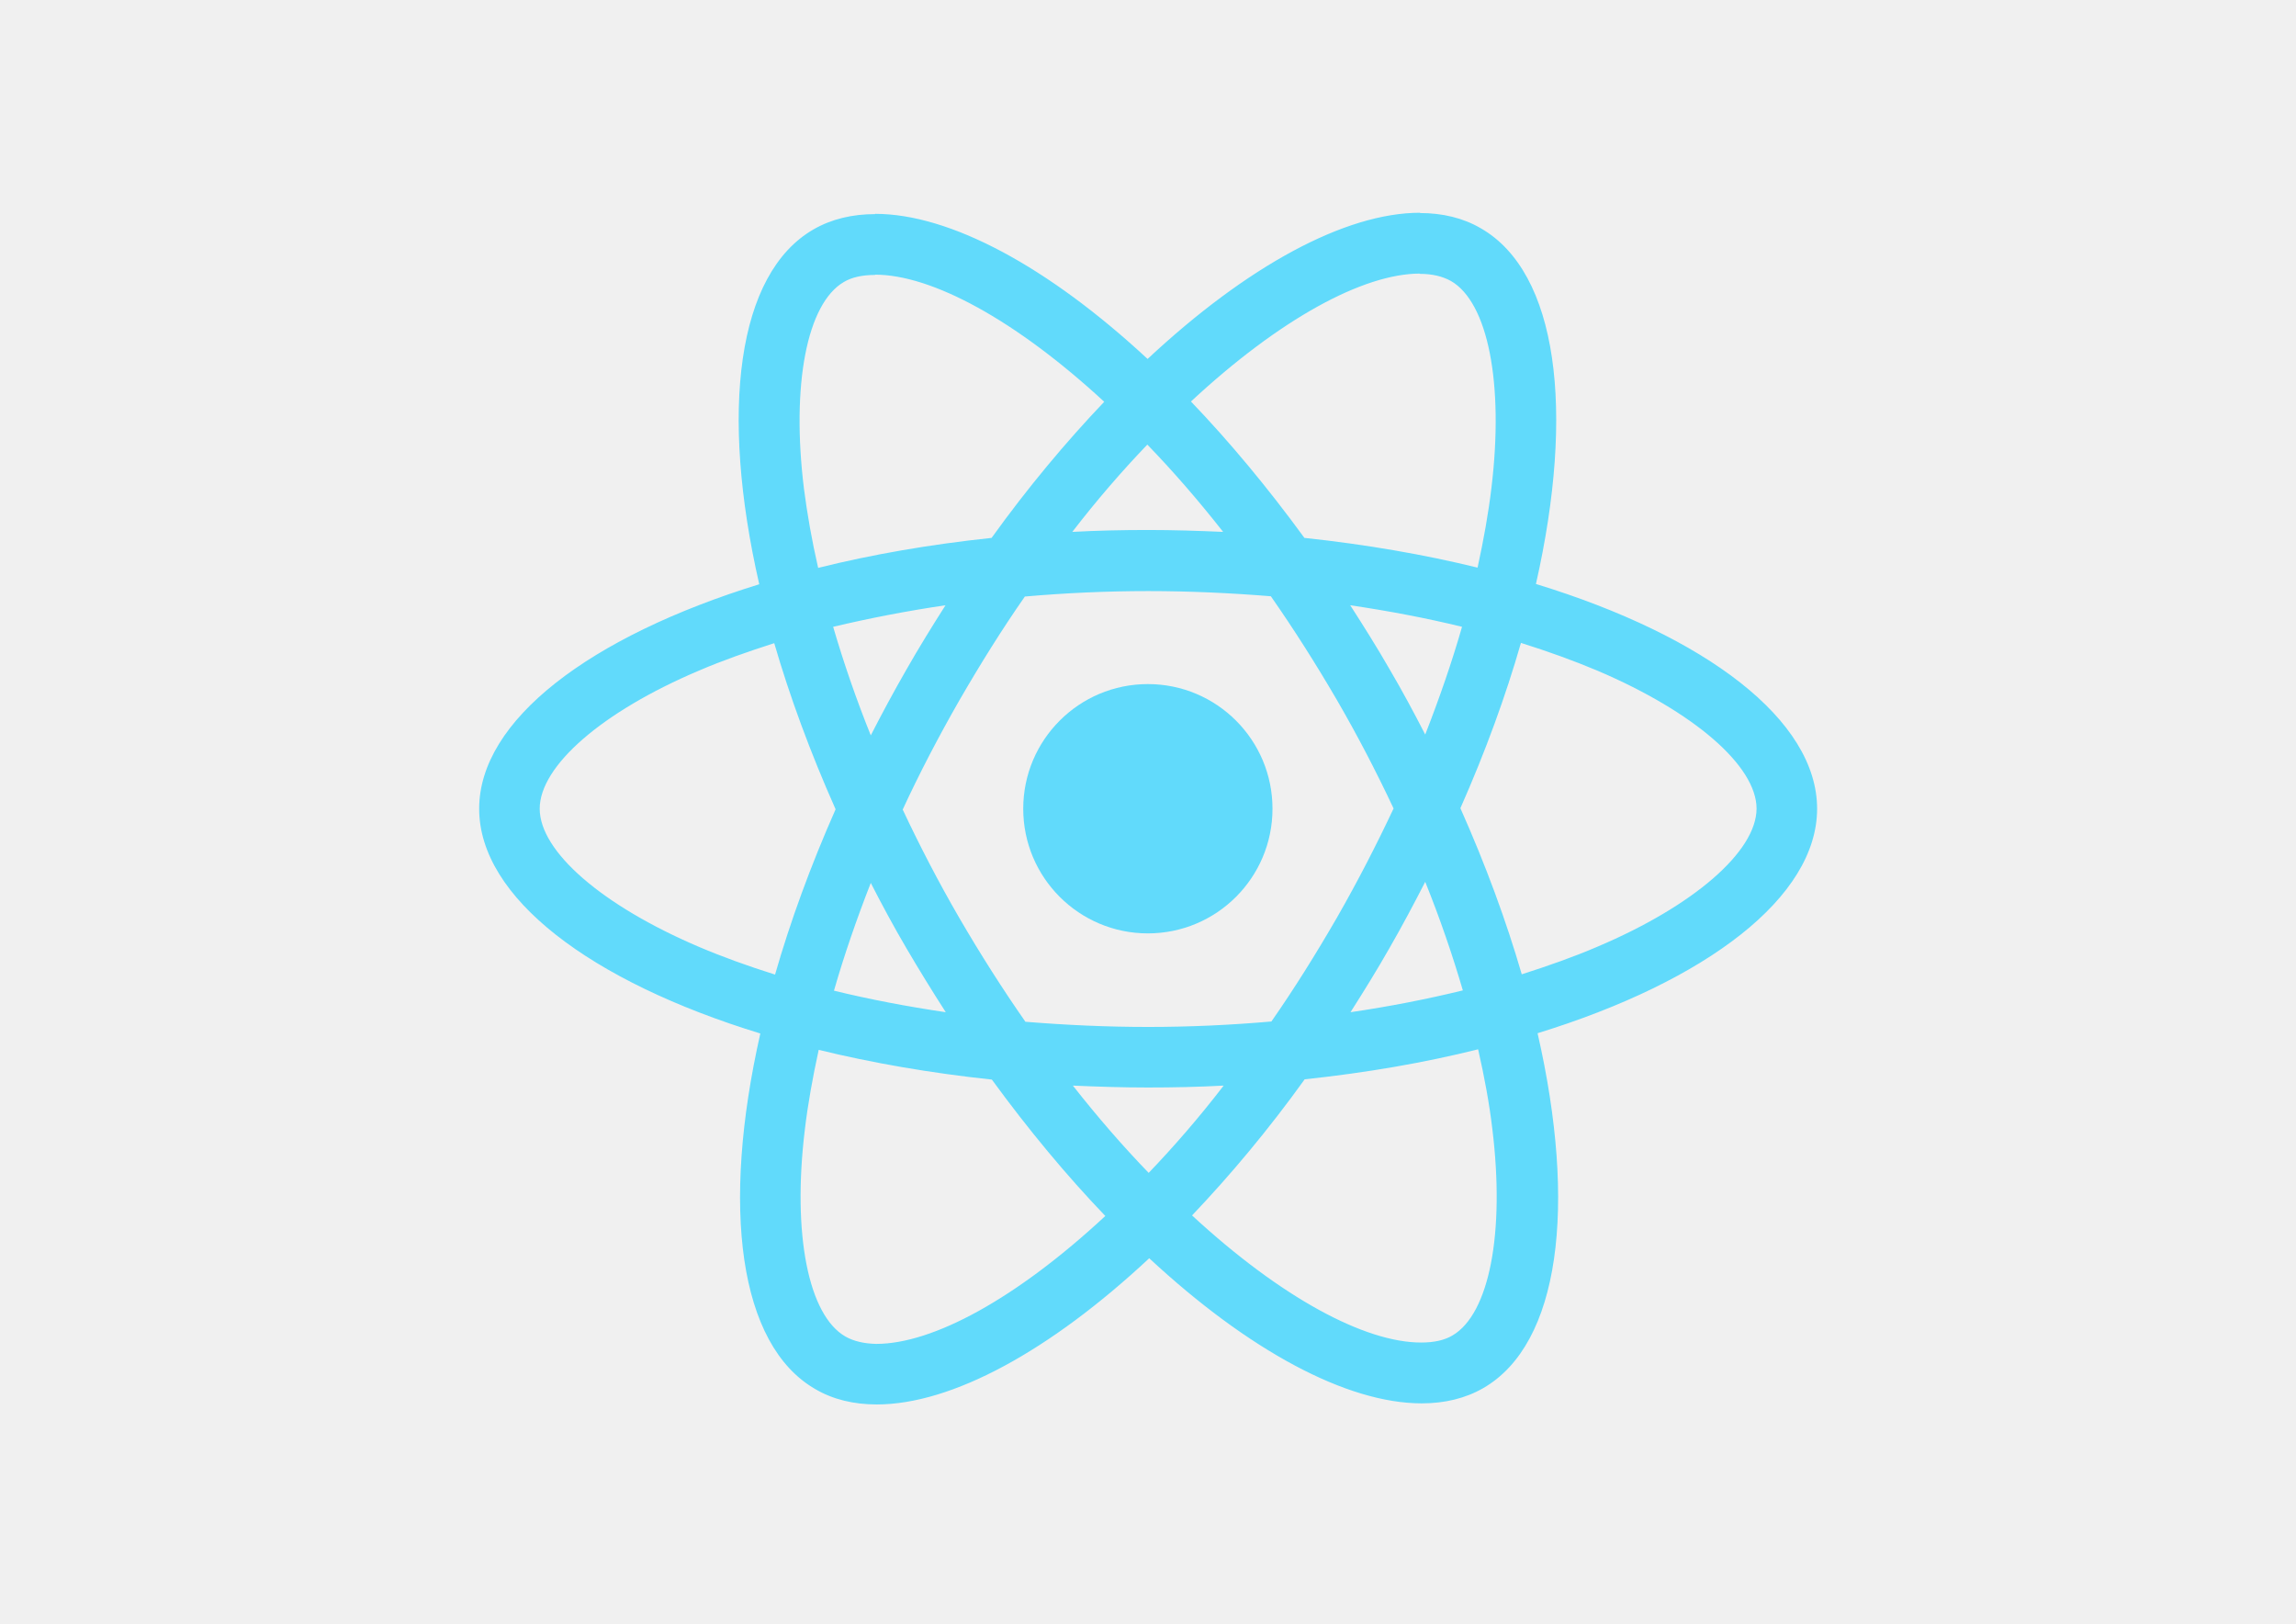
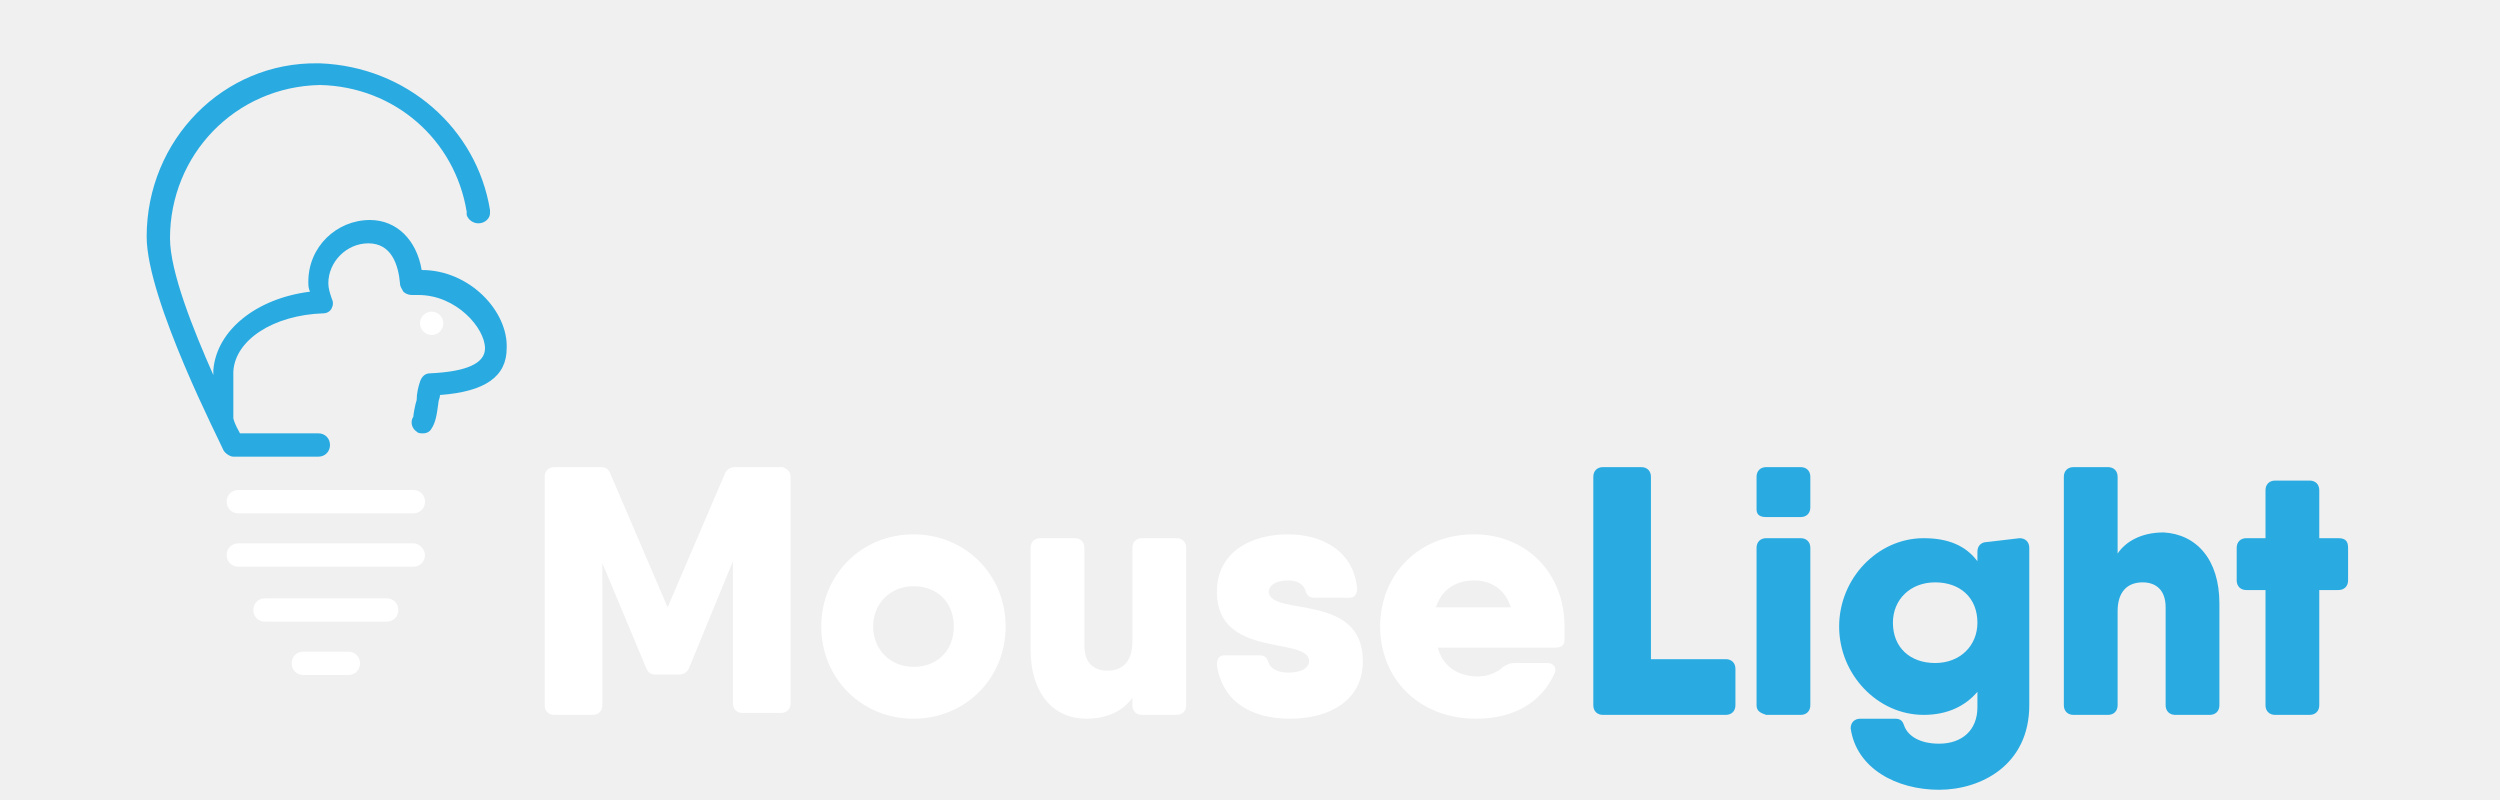
- <svg xmlns="http://www.w3.org/2000/svg" viewBox="0 0 841.9 595.3">
-   <g fill="#61DAFB">
-     <path d="M666.3 296.5c0-32.5-40.7-63.3-103.1-82.4 14.4-63.6 8-114.2-20.2-130.4-6.5-3.8-14.1-5.6-22.4-5.6v22.3c4.6 0 8.3.9 11.4 2.6 13.6 7.8 19.5 37.5 14.9 75.7-1.1 9.4-2.9 19.3-5.1 29.4-19.6-4.8-41-8.5-63.5-10.9-13.5-18.5-27.5-35.3-41.6-50 32.6-30.3 63.2-46.9 84-46.9V78c-27.5 0-63.5 19.6-99.9 53.6-36.4-33.8-72.4-53.2-99.9-53.2v22.3c20.7 0 51.4 16.5 84 46.6-14 14.7-28 31.4-41.3 49.9-22.6 2.4-44 6.1-63.6 11-2.3-10-4-19.7-5.2-29-4.7-38.2 1.1-67.9 14.6-75.8 3-1.8 6.9-2.6 11.5-2.6V78.5c-8.4 0-16 1.8-22.6 5.6-28.1 16.2-34.4 66.7-19.9 130.1-62.2 19.2-102.7 49.9-102.7 82.3 0 32.5 40.7 63.3 103.1 82.4-14.4 63.6-8 114.2 20.2 130.4 6.5 3.8 14.1 5.6 22.5 5.6 27.5 0 63.5-19.6 99.9-53.6 36.4 33.8 72.4 53.2 99.9 53.2 8.4 0 16-1.8 22.6-5.6 28.1-16.2 34.4-66.7 19.9-130.1 62-19.1 102.5-49.9 102.5-82.3zm-130.2-66.7c-3.7 12.9-8.3 26.2-13.5 39.5-4.1-8-8.4-16-13.1-24-4.6-8-9.5-15.8-14.4-23.4 14.2 2.1 27.9 4.7 41 7.9zm-45.8 106.5c-7.8 13.5-15.8 26.3-24.1 38.2-14.9 1.3-30 2-45.2 2-15.1 0-30.2-.7-45-1.9-8.3-11.9-16.4-24.6-24.2-38-7.6-13.1-14.5-26.4-20.8-39.8 6.2-13.4 13.2-26.8 20.7-39.9 7.8-13.5 15.8-26.3 24.1-38.2 14.9-1.3 30-2 45.2-2 15.1 0 30.2.7 45 1.9 8.3 11.9 16.4 24.6 24.2 38 7.6 13.1 14.5 26.4 20.8 39.8-6.3 13.4-13.2 26.8-20.7 39.9zm32.3-13c5.4 13.4 10 26.8 13.8 39.8-13.1 3.2-26.9 5.9-41.2 8 4.9-7.7 9.8-15.6 14.4-23.7 4.6-8 8.9-16.1 13-24.1zM421.2 430c-9.3-9.6-18.6-20.3-27.8-32 9 .4 18.2.7 27.5.7 9.4 0 18.7-.2 27.8-.7-9 11.7-18.3 22.4-27.5 32zm-74.4-58.9c-14.2-2.1-27.9-4.7-41-7.9 3.7-12.9 8.3-26.2 13.5-39.5 4.1 8 8.4 16 13.1 24 4.7 8 9.5 15.8 14.4 23.4zM420.7 163c9.3 9.6 18.6 20.3 27.8 32-9-.4-18.2-.7-27.5-.7-9.4 0-18.7.2-27.8.7 9-11.7 18.3-22.4 27.5-32zm-74 58.9c-4.9 7.7-9.8 15.6-14.4 23.7-4.6 8-8.9 16-13 24-5.4-13.4-10-26.8-13.8-39.8 13.1-3.1 26.9-5.8 41.2-7.9zm-90.5 125.2c-35.4-15.1-58.3-34.9-58.3-50.6 0-15.7 22.9-35.6 58.3-50.6 8.6-3.7 18-7 27.7-10.1 5.7 19.6 13.2 40 22.5 60.9-9.2 20.8-16.6 41.1-22.2 60.6-9.9-3.1-19.3-6.5-28-10.2zM310 490c-13.6-7.8-19.5-37.5-14.9-75.7 1.1-9.4 2.9-19.3 5.1-29.4 19.6 4.8 41 8.5 63.5 10.9 13.5 18.5 27.5 35.3 41.6 50-32.6 30.3-63.2 46.9-84 46.9-4.5-.1-8.3-1-11.3-2.7zm237.2-76.2c4.7 38.2-1.1 67.9-14.6 75.8-3 1.8-6.9 2.6-11.5 2.6-20.7 0-51.4-16.5-84-46.6 14-14.7 28-31.4 41.3-49.9 22.6-2.4 44-6.1 63.6-11 2.3 10.1 4.1 19.8 5.2 29.1zm38.5-66.7c-8.6 3.7-18 7-27.7 10.1-5.7-19.6-13.2-40-22.5-60.9 9.2-20.8 16.6-41.1 22.2-60.6 9.9 3.1 19.3 6.5 28.1 10.2 35.4 15.1 58.3 34.9 58.3 50.6-.1 15.7-23 35.6-58.4 50.6zM320.8 78.4z" />
-     <circle cx="420.9" cy="296.5" r="45.7" />
-     <path d="M520.5 78.1z" />
+ <svg xmlns="http://www.w3.org/2000/svg" width="100%" height="100%" viewBox="0 0 150 48" version="1.1" xml:space="preserve" style="fill-rule:evenodd;clip-rule:evenodd;stroke-linejoin:round;stroke-miterlimit:1.414;">
+   <g transform="matrix(1,0,0,1,0,-4)">
+     <g>
+       <path d="M25.3,20.2C25,18.4 23.8,17.2 22.2,17.2C20.2,17.2 18.5,18.8 18.5,20.9C18.5,21.1 18.5,21.3 18.6,21.5C15.4,21.9 13,23.8 12.8,26.2C12.8,26.3 12.8,26.4 12.8,26.5C11.6,23.8 10.2,20.3 10.2,18.3C10.2,13.3 14.1,9.2 19.2,9.1C23.7,9.2 27.3,12.4 28,16.7C28,16.8 28,16.9 28,16.9C28.1,17.2 28.4,17.4 28.7,17.4C29.1,17.4 29.4,17.1 29.4,16.8L29.4,16.7L29.4,16.6C28.6,11.7 24.4,8 19.2,7.8L19.1,7.8C13.4,7.7 8.8,12.4 8.8,18.2C8.8,22 13.3,30.7 13.4,31C13.5,31.2 13.8,31.4 14,31.4L19.1,31.4C19.5,31.4 19.8,31.1 19.8,30.7C19.8,30.3 19.5,30 19.1,30L14.4,30C14.3,29.8 14.1,29.5 14,29.1L14,26.8C14,26.6 14,26.5 14,26.3C14.1,24.4 16.4,22.9 19.4,22.8C19.6,22.8 19.8,22.7 19.9,22.5C20,22.3 20,22.1 19.9,21.9C19.8,21.6 19.7,21.3 19.7,21C19.7,19.7 20.8,18.6 22.1,18.6C23.5,18.6 23.9,19.9 24,21C24,21.2 24.1,21.3 24.2,21.5C24.3,21.6 24.5,21.7 24.7,21.7L25.1,21.7C27.4,21.7 29.1,23.7 29.1,24.9C29.1,25.8 28,26.3 25.8,26.4C25.5,26.4 25.3,26.6 25.2,26.9C25.1,27.2 25,27.6 25,28C24.9,28.3 24.8,28.9 24.8,29C24.6,29.3 24.7,29.7 25,29.9C25.1,30 25.2,30 25.4,30C25.6,30 25.8,29.9 25.9,29.7C26.1,29.4 26.2,29 26.3,28.2C26.3,28 26.4,27.9 26.4,27.7C29.1,27.5 30.4,26.6 30.4,24.9C30.5,22.7 28.2,20.2 25.3,20.2Z" style="fill:rgb(41,171,226);fill-rule:nonzero;" />
+       <path d="M24.8,33.4L14.3,33.4C13.9,33.4 13.6,33.7 13.6,34.1C13.6,34.5 13.9,34.8 14.3,34.8L24.8,34.8C25.2,34.8 25.5,34.5 25.5,34.1C25.5,33.7 25.2,33.4 24.8,33.4Z" style="fill:white;fill-rule:nonzero;" />
+       <path d="M24.8,36.6L14.3,36.6C13.9,36.6 13.6,36.9 13.6,37.3C13.6,37.7 13.9,38 14.3,38L24.8,38C25.2,38 25.5,37.7 25.5,37.3C25.5,37 25.2,36.6 24.8,36.6Z" style="fill:white;fill-rule:nonzero;" />
+       <path d="M23.2,39.9L15.9,39.9C15.5,39.9 15.2,40.2 15.2,40.6C15.2,41 15.5,41.3 15.9,41.3L23.2,41.3C23.6,41.3 23.9,41 23.9,40.6C23.9,40.2 23.6,39.9 23.2,39.9Z" style="fill:white;fill-rule:nonzero;" />
+       <path d="M20.9,43.1L18.2,43.1C17.8,43.1 17.5,43.4 17.5,43.8C17.5,44.2 17.8,44.5 18.2,44.5L20.9,44.5C21.3,44.5 21.6,44.2 21.6,43.8C21.6,43.4 21.3,43.1 20.9,43.1Z" style="fill:white;fill-rule:nonzero;" />
+       <circle cx="25.9" cy="23.4" r="0.7" style="fill:white;" />
+     </g>
+     <g transform="matrix(1.15231,0,0,1.15231,-13.9857,21.5416)">
+       <g>
+         <path d="M53.3,9.6L53.3,21.4C53.3,21.7 53.1,21.9 52.8,21.9L50.8,21.9C50.5,21.9 50.3,21.7 50.3,21.4L50.3,14L48,19.6C47.9,19.8 47.7,19.9 47.5,19.9L46.3,19.9C46,19.9 45.9,19.8 45.8,19.6L43.5,14.1L43.5,21.5C43.5,21.8 43.3,22 43,22L41,22C40.7,22 40.5,21.8 40.5,21.5L40.5,9.6C40.5,9.3 40.7,9.1 41,9.1L43.4,9.1C43.7,9.1 43.8,9.2 43.9,9.4L46.9,16.4L49.9,9.4C50,9.2 50.2,9.1 50.4,9.1L52.9,9.1C53.1,9.2 53.3,9.3 53.3,9.6Z" style="fill:white;fill-rule:nonzero;" />
+         <path d="M54.9,17.4C54.9,14.7 57,12.6 59.7,12.6C62.4,12.6 64.5,14.7 64.5,17.4C64.5,20.1 62.4,22.2 59.7,22.2C57,22.2 54.9,20.1 54.9,17.4ZM61.8,17.4C61.8,16.1 60.9,15.3 59.7,15.3C58.5,15.3 57.6,16.2 57.6,17.4C57.6,18.6 58.5,19.5 59.7,19.5C60.9,19.5 61.8,18.7 61.8,17.4Z" style="fill:white;fill-rule:nonzero;" />
+         <path d="M73.9,13.3L73.9,21.5C73.9,21.8 73.7,22 73.4,22L71.6,22C71.3,22 71.1,21.8 71.1,21.5L71.1,21.1C70.7,21.7 69.9,22.2 68.7,22.2C67,22.2 65.8,20.9 65.8,18.6L65.8,13.3C65.8,13 66,12.8 66.3,12.8L68.1,12.8C68.4,12.8 68.6,13 68.6,13.3L68.6,18.4C68.6,19.3 69.1,19.7 69.8,19.7C70.6,19.7 71.1,19.2 71.1,18.2L71.1,13.3C71.1,13 71.3,12.8 71.6,12.8L73.4,12.8C73.7,12.8 73.9,13 73.9,13.3Z" style="fill:white;fill-rule:nonzero;" />
+         <path d="M83.1,19.2C83.1,21.3 81.3,22.2 79.3,22.2C77.4,22.2 75.8,21.4 75.5,19.4C75.5,19.1 75.6,18.9 75.9,18.9L77.7,18.9C78,18.9 78.1,19 78.2,19.3C78.3,19.6 78.7,19.8 79.2,19.8C80,19.8 80.3,19.5 80.3,19.2C80.3,17.9 75.5,19.1 75.5,15.6C75.5,13.5 77.3,12.6 79.2,12.6C80.9,12.6 82.6,13.4 82.8,15.4C82.8,15.7 82.7,15.9 82.4,15.9L80.6,15.9C80.3,15.9 80.2,15.8 80.1,15.5C80,15.2 79.7,15 79.2,15C78.5,15 78.2,15.3 78.2,15.6C78.3,16.9 83.1,15.6 83.1,19.2Z" style="fill:white;fill-rule:nonzero;" />
+         <path d="M93.6,17.4C93.6,17.6 93.6,17.9 93.6,18.1C93.6,18.4 93.4,18.5 93.1,18.5L90.9,18.5L87,18.5C87.3,19.6 88.2,20 89.1,20C89.6,20 90.1,19.8 90.4,19.5C90.6,19.4 90.7,19.3 91,19.3L92.7,19.3C93,19.3 93.2,19.5 93.1,19.8C92.4,21.4 90.9,22.2 89,22.2C86,22.2 84,20.1 84,17.4C84,14.7 86,12.6 88.9,12.6C91.6,12.6 93.6,14.6 93.6,17.4ZM90.8,16.4C90.5,15.4 89.7,15 88.9,15C87.9,15 87.2,15.5 86.9,16.4L90.8,16.4Z" style="fill:white;fill-rule:nonzero;" />
+         <path d="M102.5,19.6L102.5,21.5C102.5,21.8 102.3,22 102,22L96.6,22L95.6,22C95.3,22 95.1,21.8 95.1,21.5L95.1,9.6C95.1,9.3 95.3,9.1 95.6,9.1L97.6,9.1C97.9,9.1 98.1,9.3 98.1,9.6L98.1,19.1L102,19.1C102.3,19.1 102.5,19.3 102.5,19.6Z" style="fill:rgb(41,171,226);fill-rule:nonzero;" />
+         <path d="M103.6,11.3L103.6,9.6C103.6,9.3 103.8,9.1 104.1,9.1L105.9,9.1C106.2,9.1 106.4,9.3 106.4,9.6L106.4,11.2C106.4,11.5 106.2,11.7 105.9,11.7L104.1,11.7C103.8,11.7 103.6,11.6 103.6,11.3ZM103.6,21.5L103.6,13.3C103.6,13 103.8,12.8 104.1,12.8L105.9,12.8C106.2,12.8 106.4,13 106.4,13.3L106.4,21.5C106.4,21.8 106.2,22 105.9,22L104.1,22C103.8,21.9 103.6,21.8 103.6,21.5Z" style="fill:rgb(41,171,226);fill-rule:nonzero;" />
+         <path d="M117.3,12.8C117.6,12.8 117.8,13 117.8,13.3L117.8,21.5C117.8,24.6 115.3,25.9 113.1,25.9C110.9,25.9 108.8,24.8 108.5,22.7C108.5,22.4 108.7,22.2 109,22.2L110.8,22.2C111.1,22.2 111.2,22.3 111.3,22.6C111.5,23.1 112.1,23.5 113.1,23.5C114.3,23.5 115.1,22.8 115.1,21.6L115.1,20.8C114.5,21.5 113.6,22 112.3,22C109.9,22 107.9,19.9 107.9,17.4C107.9,14.9 109.9,12.8 112.3,12.8C113.6,12.8 114.5,13.2 115.1,14L115.1,13.5C115.1,13.2 115.3,13 115.6,13L117.3,12.8ZM115.1,17.2C115.1,15.9 114.2,15.1 112.9,15.1C111.6,15.1 110.7,16 110.7,17.2C110.7,18.5 111.6,19.3 112.9,19.3C114.2,19.3 115.1,18.4 115.1,17.2Z" style="fill:rgb(41,171,226);fill-rule:nonzero;" />
+         <path d="M127.7,16.2L127.7,21.5C127.7,21.8 127.5,22 127.2,22L125.4,22C125.1,22 124.9,21.8 124.9,21.5L124.9,16.4C124.9,15.5 124.4,15.1 123.7,15.1C122.9,15.1 122.4,15.6 122.4,16.6L122.4,21.5C122.4,21.8 122.2,22 121.9,22L120.1,22C119.8,22 119.6,21.8 119.6,21.5L119.6,9.6C119.6,9.3 119.8,9.1 120.1,9.1L121.9,9.1C122.2,9.1 122.4,9.3 122.4,9.6L122.4,13.6C122.8,13 123.6,12.5 124.8,12.5C126.5,12.6 127.7,13.9 127.7,16.2Z" style="fill:rgb(41,171,226);fill-rule:nonzero;" />
+         <path d="M134.4,13.3L134.4,15C134.4,15.3 134.2,15.5 133.9,15.5L132.9,15.5L132.9,21.5C132.9,21.8 132.7,22 132.4,22L130.6,22C130.3,22 130.1,21.8 130.1,21.5L130.1,15.5L129.1,15.5C128.8,15.5 128.6,15.3 128.6,15L128.6,13.3C128.6,13 128.8,12.8 129.1,12.8L130.1,12.8L130.1,10.3C130.1,10 130.3,9.8 130.6,9.8L132.4,9.8C132.7,9.8 132.9,10 132.9,10.3L132.9,12.8L133.9,12.8C134.3,12.8 134.4,13 134.4,13.3Z" style="fill:rgb(41,171,226);fill-rule:nonzero;" />
+       </g>
+     </g>
  </g>
</svg>
